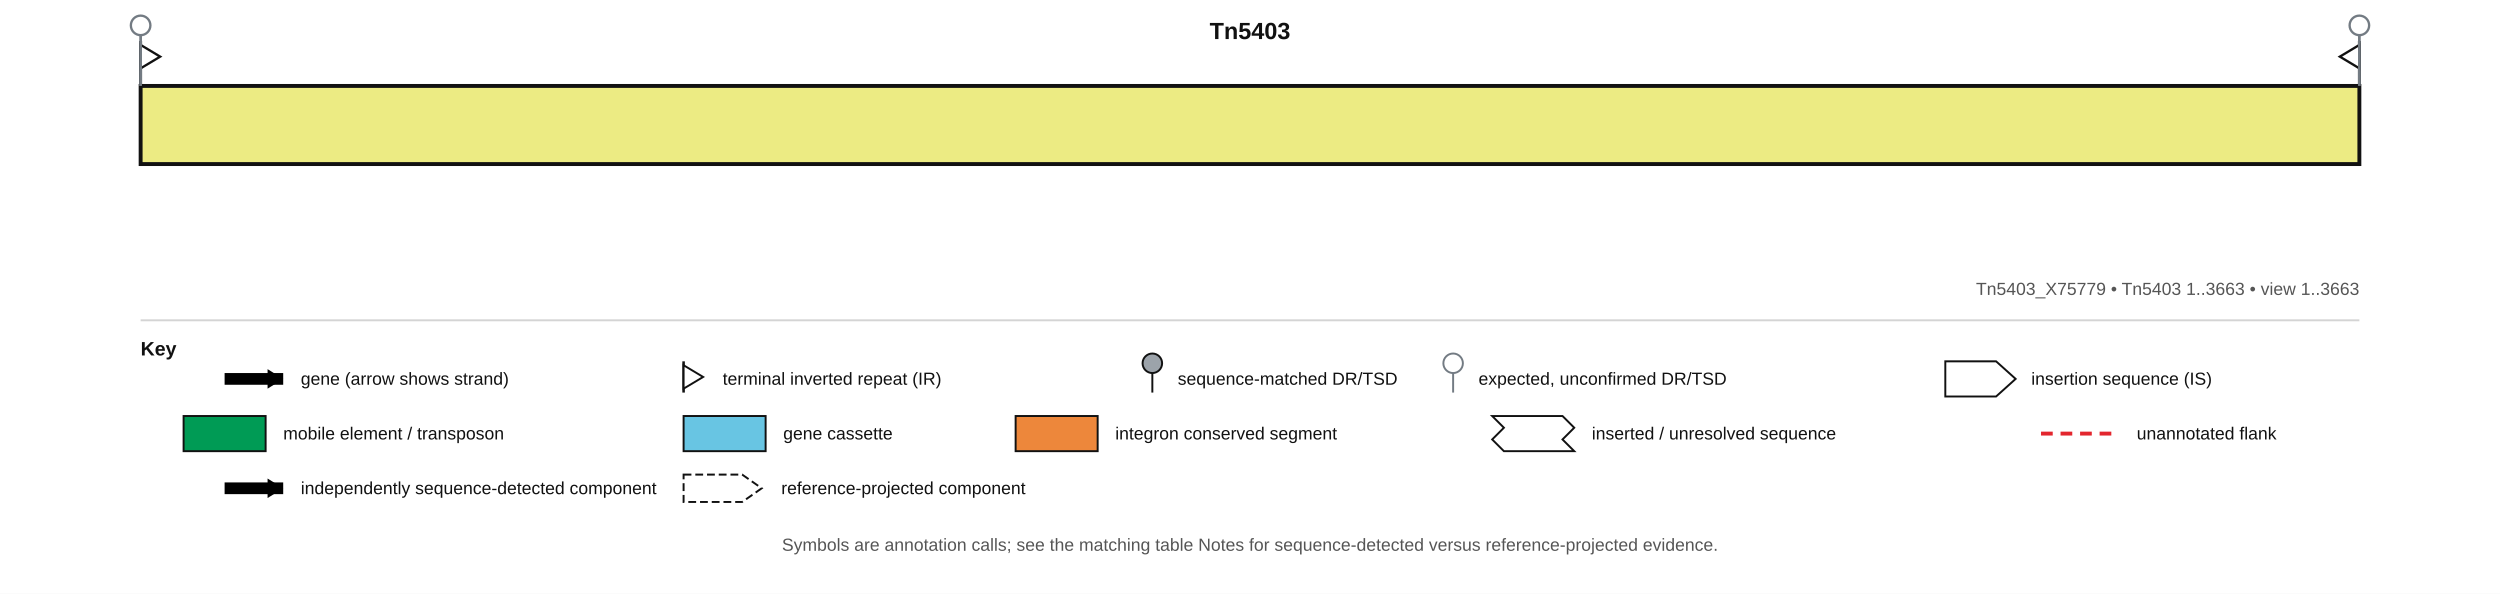
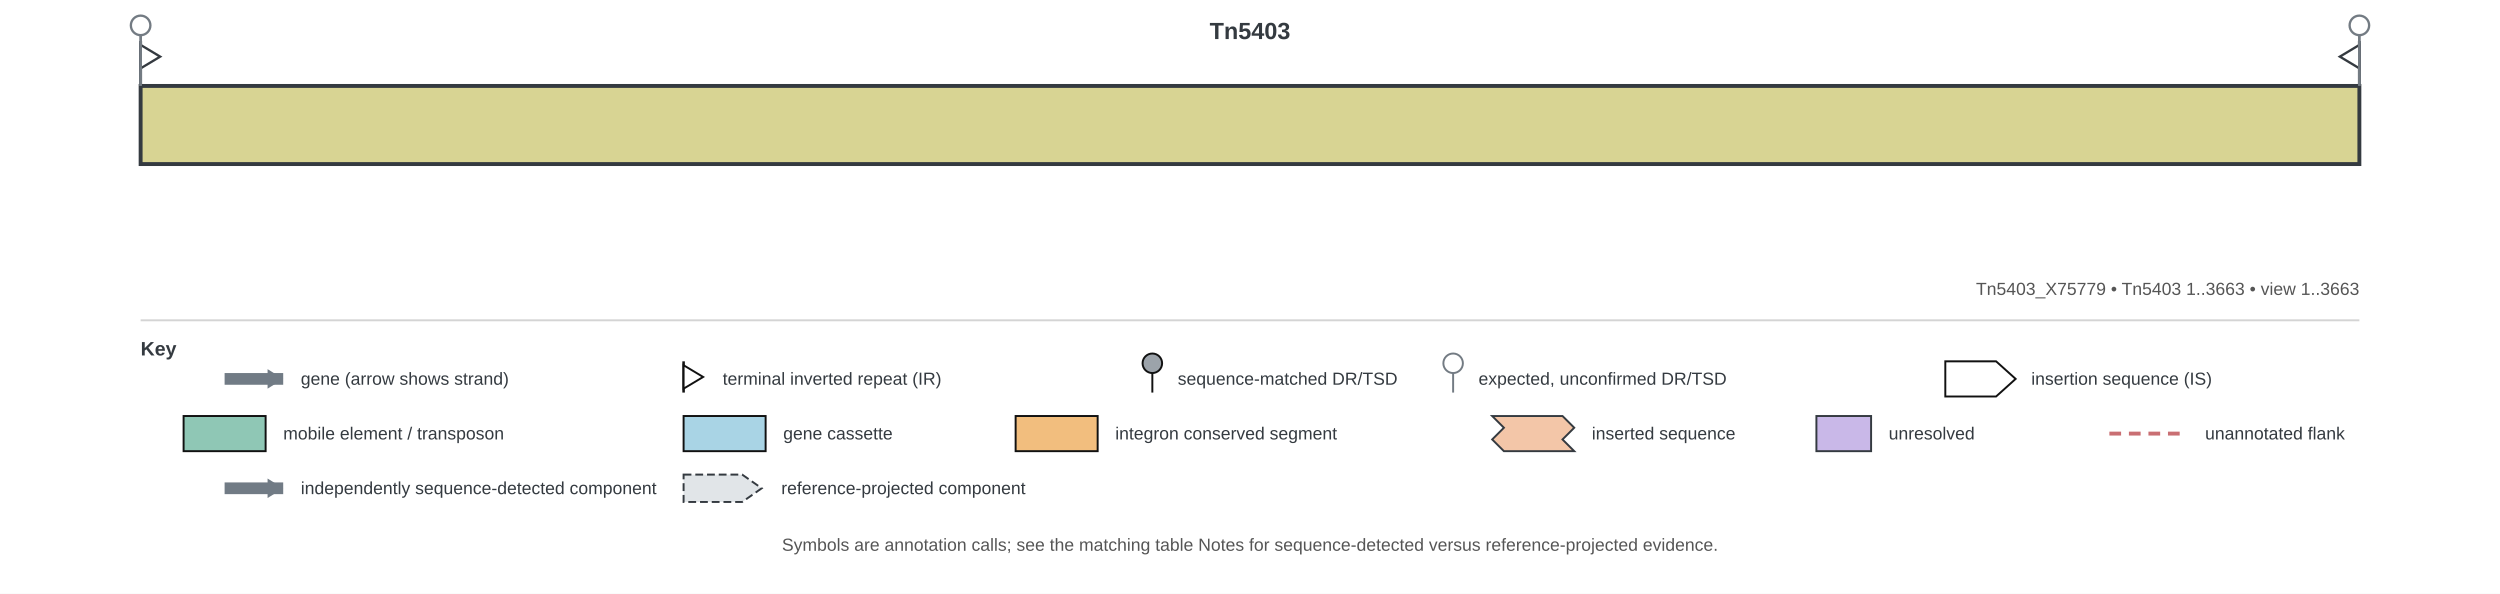
<svg xmlns="http://www.w3.org/2000/svg" width="1280" height="304" style="background:#fff;font-family:Arial,Helvetica,sans-serif">
  <rect x="0" y="0" width="1280" height="304" fill="#ffffff" />
-   <rect x="72.0" y="44" width="1136.0" height="40" fill="#eceb83" stroke="#111111" stroke-width="2" />
-   <text x="640.0" y="20.0" text-anchor="middle" font-size="12" font-weight="bold" font-style="normal" fill="#111111">Tn5403</text>
-   <line x1="72.0" y1="44" x2="72.0" y2="21" stroke="#111111" stroke-width="1.5" />
-   <polygon points="72.0,23 82.0,29 72.0,35" fill="#ffffff" stroke="#111111" stroke-width="1.2" />
-   <line x1="1208.0" y1="44" x2="1208.0" y2="21" stroke="#111111" stroke-width="1.5" />
-   <polygon points="1208.0,23 1198.0,29 1208.0,35" fill="#ffffff" stroke="#111111" stroke-width="1.2" />
+   <rect x="72.0" y="44" width="1136.0" height="40" fill="#d8d493" stroke="#343a40" stroke-width="2" />
+   <text x="640.0" y="20.0" text-anchor="middle" font-size="12" font-weight="bold" font-style="normal" fill="#343a40">Tn5403</text>
+   <line x1="72.0" y1="44" x2="72.0" y2="21" stroke="#343a40" stroke-width="1.5" />
+   <polygon points="72.0,23 82.0,29 72.0,35" fill="#ffffff" stroke="#343a40" stroke-width="1.2" />
+   <line x1="1208.0" y1="44" x2="1208.0" y2="21" stroke="#343a40" stroke-width="1.5" />
+   <polygon points="1208.0,23 1198.0,29 1208.0,35" fill="#ffffff" stroke="#343a40" stroke-width="1.2" />
  <g>
    <line x1="72.0" y1="44" x2="72.0" y2="18" stroke="#737b83" stroke-width="1.4" />
    <circle cx="72.0" cy="13" r="5" fill="#ffffff" stroke="#737b83" stroke-width="1.2" />
  </g>
  <g>
    <line x1="1208.0" y1="44" x2="1208.0" y2="18" stroke="#737b83" stroke-width="1.4" />
    <circle cx="1208.0" cy="13" r="5" fill="#ffffff" stroke="#737b83" stroke-width="1.2" />
  </g>
  <text x="1208.0" y="151.0" text-anchor="end" font-size="9" font-weight="normal" font-style="normal" fill="#555">Tn5403_X75779 • Tn5403 1..3663 • view 1..3663</text>
  <line x1="72" y1="164" x2="1208" y2="164" stroke="#d4d4d4" stroke-width="1" />
-   <text x="72.0" y="182.0" text-anchor="start" font-size="10" font-weight="bold" font-style="normal" fill="#111111">Key</text>
-   <line x1="115" y1="194" x2="145" y2="194" stroke="#000" stroke-width="6" />
-   <polygon points="145,194 137,189 137,199" fill="#000" />
-   <text x="154.0" y="197.0" text-anchor="start" font-size="9" font-weight="normal" font-style="normal" fill="#111111">gene (arrow shows strand)</text>
+   <text x="72.0" y="182.0" text-anchor="start" font-size="10" font-weight="bold" font-style="normal" fill="#343a40">Key</text>
+   <line x1="115" y1="194" x2="145" y2="194" stroke="#717b85" stroke-width="6" />
+   <polygon points="145,194 137,189 137,199" fill="#717b85" />
+   <text x="154.0" y="197.0" text-anchor="start" font-size="9" font-weight="normal" font-style="normal" fill="#343a40">gene (arrow shows strand)</text>
  <line x1="350" y1="201" x2="350" y2="185" stroke="#111" stroke-width="1.3" />
  <polygon points="350,187 360,193 350,199" fill="#fff" stroke="#111" />
-   <text x="370.0" y="197.0" text-anchor="start" font-size="9" font-weight="normal" font-style="normal" fill="#111111">terminal inverted repeat (IR)</text>
+   <text x="370.0" y="197.0" text-anchor="start" font-size="9" font-weight="normal" font-style="normal" fill="#343a40">terminal inverted repeat (IR)</text>
  <line x1="590" y1="201" x2="590" y2="187" stroke="#111" />
  <circle cx="590" cy="186" r="5" fill="#9ca3aa" stroke="#111" />
-   <text x="603.0" y="197.0" text-anchor="start" font-size="9" font-weight="normal" font-style="normal" fill="#111111">sequence-matched DR/TSD</text>
+   <text x="603.0" y="197.0" text-anchor="start" font-size="9" font-weight="normal" font-style="normal" fill="#343a40">sequence-matched DR/TSD</text>
  <line x1="744" y1="201" x2="744" y2="187" stroke="#737b83" />
  <circle cx="744" cy="186" r="5" fill="#fff" stroke="#737b83" />
-   <text x="757.0" y="197.0" text-anchor="start" font-size="9" font-weight="normal" font-style="normal" fill="#111111">expected, unconfirmed DR/TSD</text>
+   <text x="757.0" y="197.0" text-anchor="start" font-size="9" font-weight="normal" font-style="normal" fill="#343a40">expected, unconfirmed DR/TSD</text>
  <polygon points="996,185 1022,185 1032,194 1022,203 996,203" fill="#fff" stroke="#111" />
-   <text x="1040.0" y="197.0" text-anchor="start" font-size="9" font-weight="normal" font-style="normal" fill="#111111">insertion sequence (IS)</text>
-   <rect x="94" y="213" width="42" height="18" fill="#009b55" stroke="#111" />
-   <text x="145.0" y="225.0" text-anchor="start" font-size="9" font-weight="normal" font-style="normal" fill="#111111">mobile element / transposon</text>
-   <rect x="350" y="213" width="42" height="18" fill="#68c5e3" stroke="#111" />
-   <text x="401.0" y="225.0" text-anchor="start" font-size="9" font-weight="normal" font-style="normal" fill="#111111">gene cassette</text>
-   <rect x="520" y="213" width="42" height="18" fill="#ed873b" stroke="#111" />
-   <text x="571.0" y="225.0" text-anchor="start" font-size="9" font-weight="normal" font-style="normal" fill="#111111">integron conserved segment</text>
-   <polygon points="770,213 800,213 806,219 800,225 806,231 770,231 764,225 770,219 764,213" fill="#fff" stroke="#111" />
-   <text x="815.0" y="225.0" text-anchor="start" font-size="9" font-weight="normal" font-style="normal" fill="#111111">inserted / unresolved sequence</text>
-   <line x1="1045" y1="222" x2="1085" y2="222" stroke="#e3262e" stroke-width="2" stroke-dasharray="6,4" />
-   <text x="1094.0" y="225.0" text-anchor="start" font-size="9" font-weight="normal" font-style="normal" fill="#111111">unannotated flank</text>
-   <line x1="115" y1="250" x2="145" y2="250" stroke="#000" stroke-width="6" />
-   <polygon points="145,250 137,245 137,255" fill="#000" />
-   <text x="154.0" y="253.0" text-anchor="start" font-size="9" font-weight="normal" font-style="normal" fill="#111111">independently sequence-detected component</text>
-   <polygon points="350,243 380,243 390,250 380,257 350,257" fill="#fff" stroke="#111" stroke-dasharray="4,2" />
-   <text x="400.0" y="253.0" text-anchor="start" font-size="9" font-weight="normal" font-style="normal" fill="#111111">reference-projected component</text>
+   <text x="1040.0" y="197.0" text-anchor="start" font-size="9" font-weight="normal" font-style="normal" fill="#343a40">insertion sequence (IS)</text>
+   <rect x="94" y="213" width="42" height="18" fill="#8fc7b5" stroke="#111" />
+   <text x="145.0" y="225.0" text-anchor="start" font-size="9" font-weight="normal" font-style="normal" fill="#343a40">mobile element / transposon</text>
+   <rect x="350" y="213" width="42" height="18" fill="#a9d4e5" stroke="#111" />
+   <text x="401.0" y="225.0" text-anchor="start" font-size="9" font-weight="normal" font-style="normal" fill="#343a40">gene cassette</text>
+   <rect x="520" y="213" width="42" height="18" fill="#f2be7e" stroke="#111" />
+   <text x="571.0" y="225.0" text-anchor="start" font-size="9" font-weight="normal" font-style="normal" fill="#343a40">integron conserved segment</text>
+   <polygon points="770,213 800,213 806,219 800,225 806,231 770,231 764,225 770,219 764,213" fill="#f3c6a8" stroke="#343a40" />
+   <text x="815.0" y="225.0" text-anchor="start" font-size="9" font-weight="normal" font-style="normal" fill="#343a40">inserted sequence</text>
+   <rect x="930" y="213" width="28" height="18" fill="#c9b8e8" stroke="#343a40" />
+   <text x="967.0" y="225.0" text-anchor="start" font-size="9" font-weight="normal" font-style="normal" fill="#343a40">unresolved</text>
+   <line x1="1080" y1="222" x2="1120" y2="222" stroke="#c96f73" stroke-width="2" stroke-dasharray="6,4" />
+   <text x="1129.0" y="225.0" text-anchor="start" font-size="9" font-weight="normal" font-style="normal" fill="#343a40">unannotated flank</text>
+   <line x1="115" y1="250" x2="145" y2="250" stroke="#717b85" stroke-width="6" />
+   <polygon points="145,250 137,245 137,255" fill="#717b85" />
+   <text x="154.0" y="253.0" text-anchor="start" font-size="9" font-weight="normal" font-style="normal" fill="#343a40">independently sequence-detected component</text>
+   <polygon points="350,243 380,243 390,250 380,257 350,257" fill="#e1e5e8" stroke="#343a40" stroke-dasharray="4,2" />
+   <text x="400.0" y="253.0" text-anchor="start" font-size="9" font-weight="normal" font-style="normal" fill="#343a40">reference-projected component</text>
  <text x="640.0" y="282.0" text-anchor="middle" font-size="9" font-weight="normal" font-style="normal" fill="#555555">Symbols are annotation calls; see the matching table Notes for sequence-detected versus reference-projected evidence.</text>
</svg>
